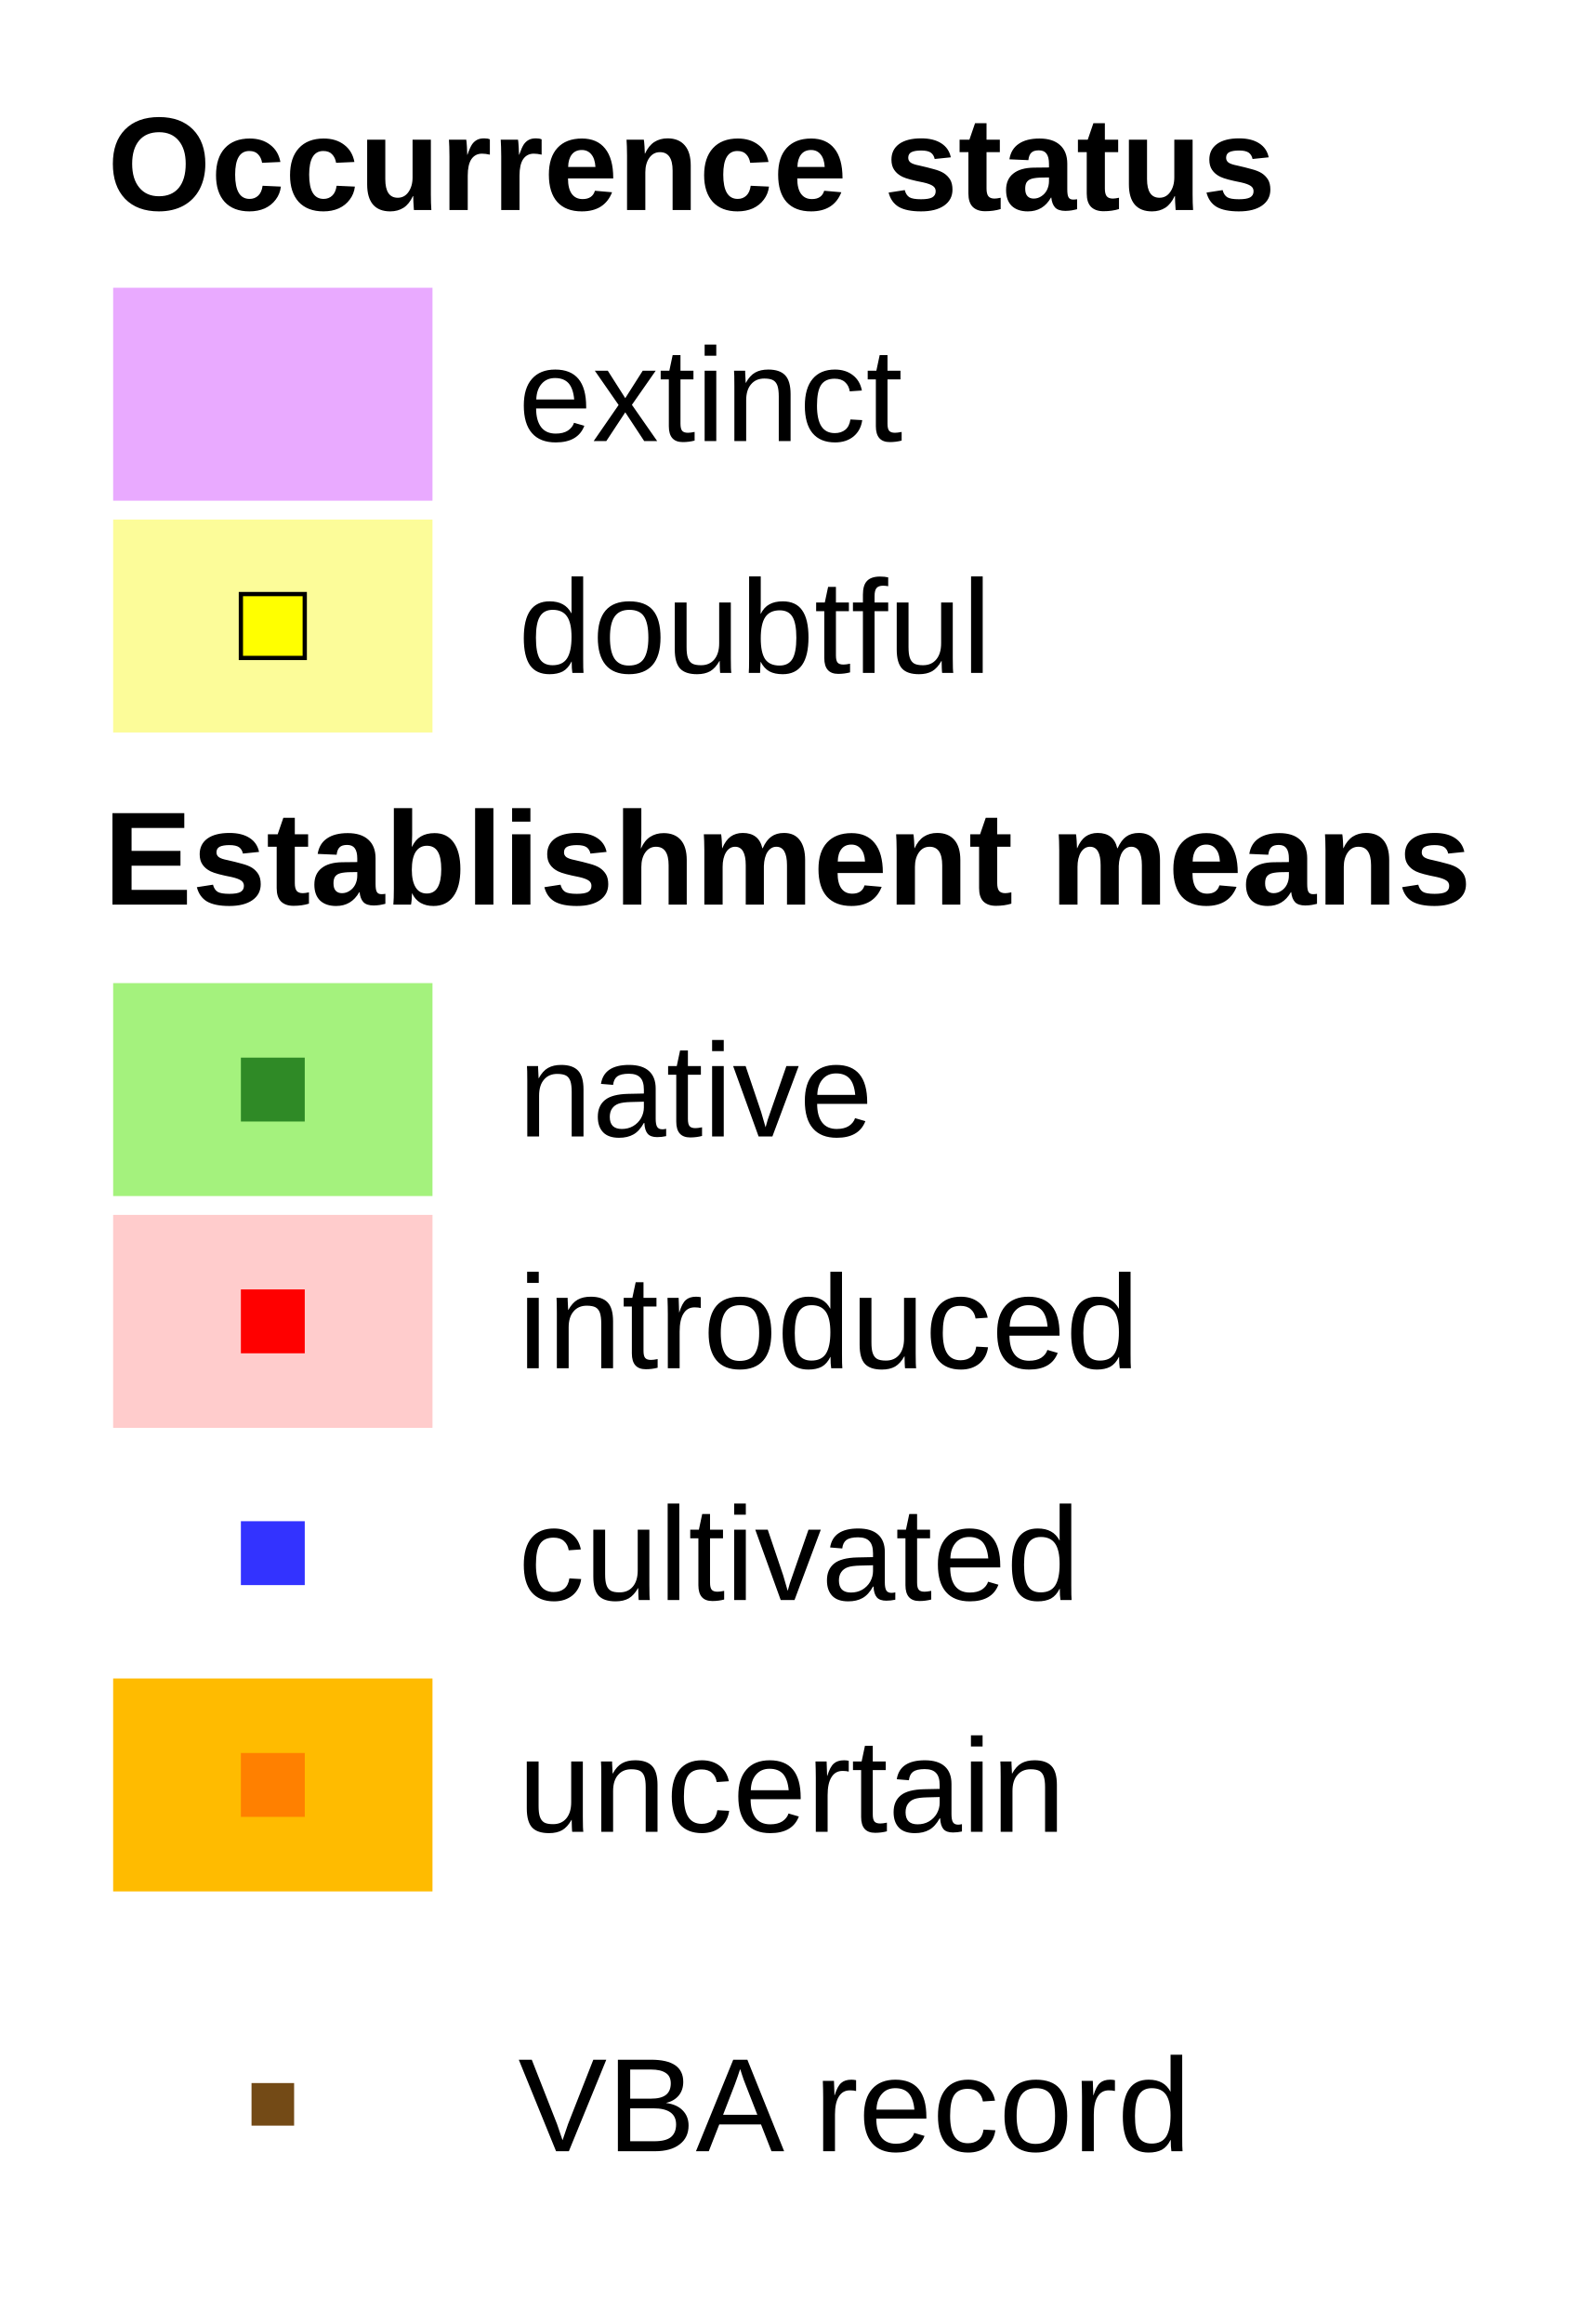
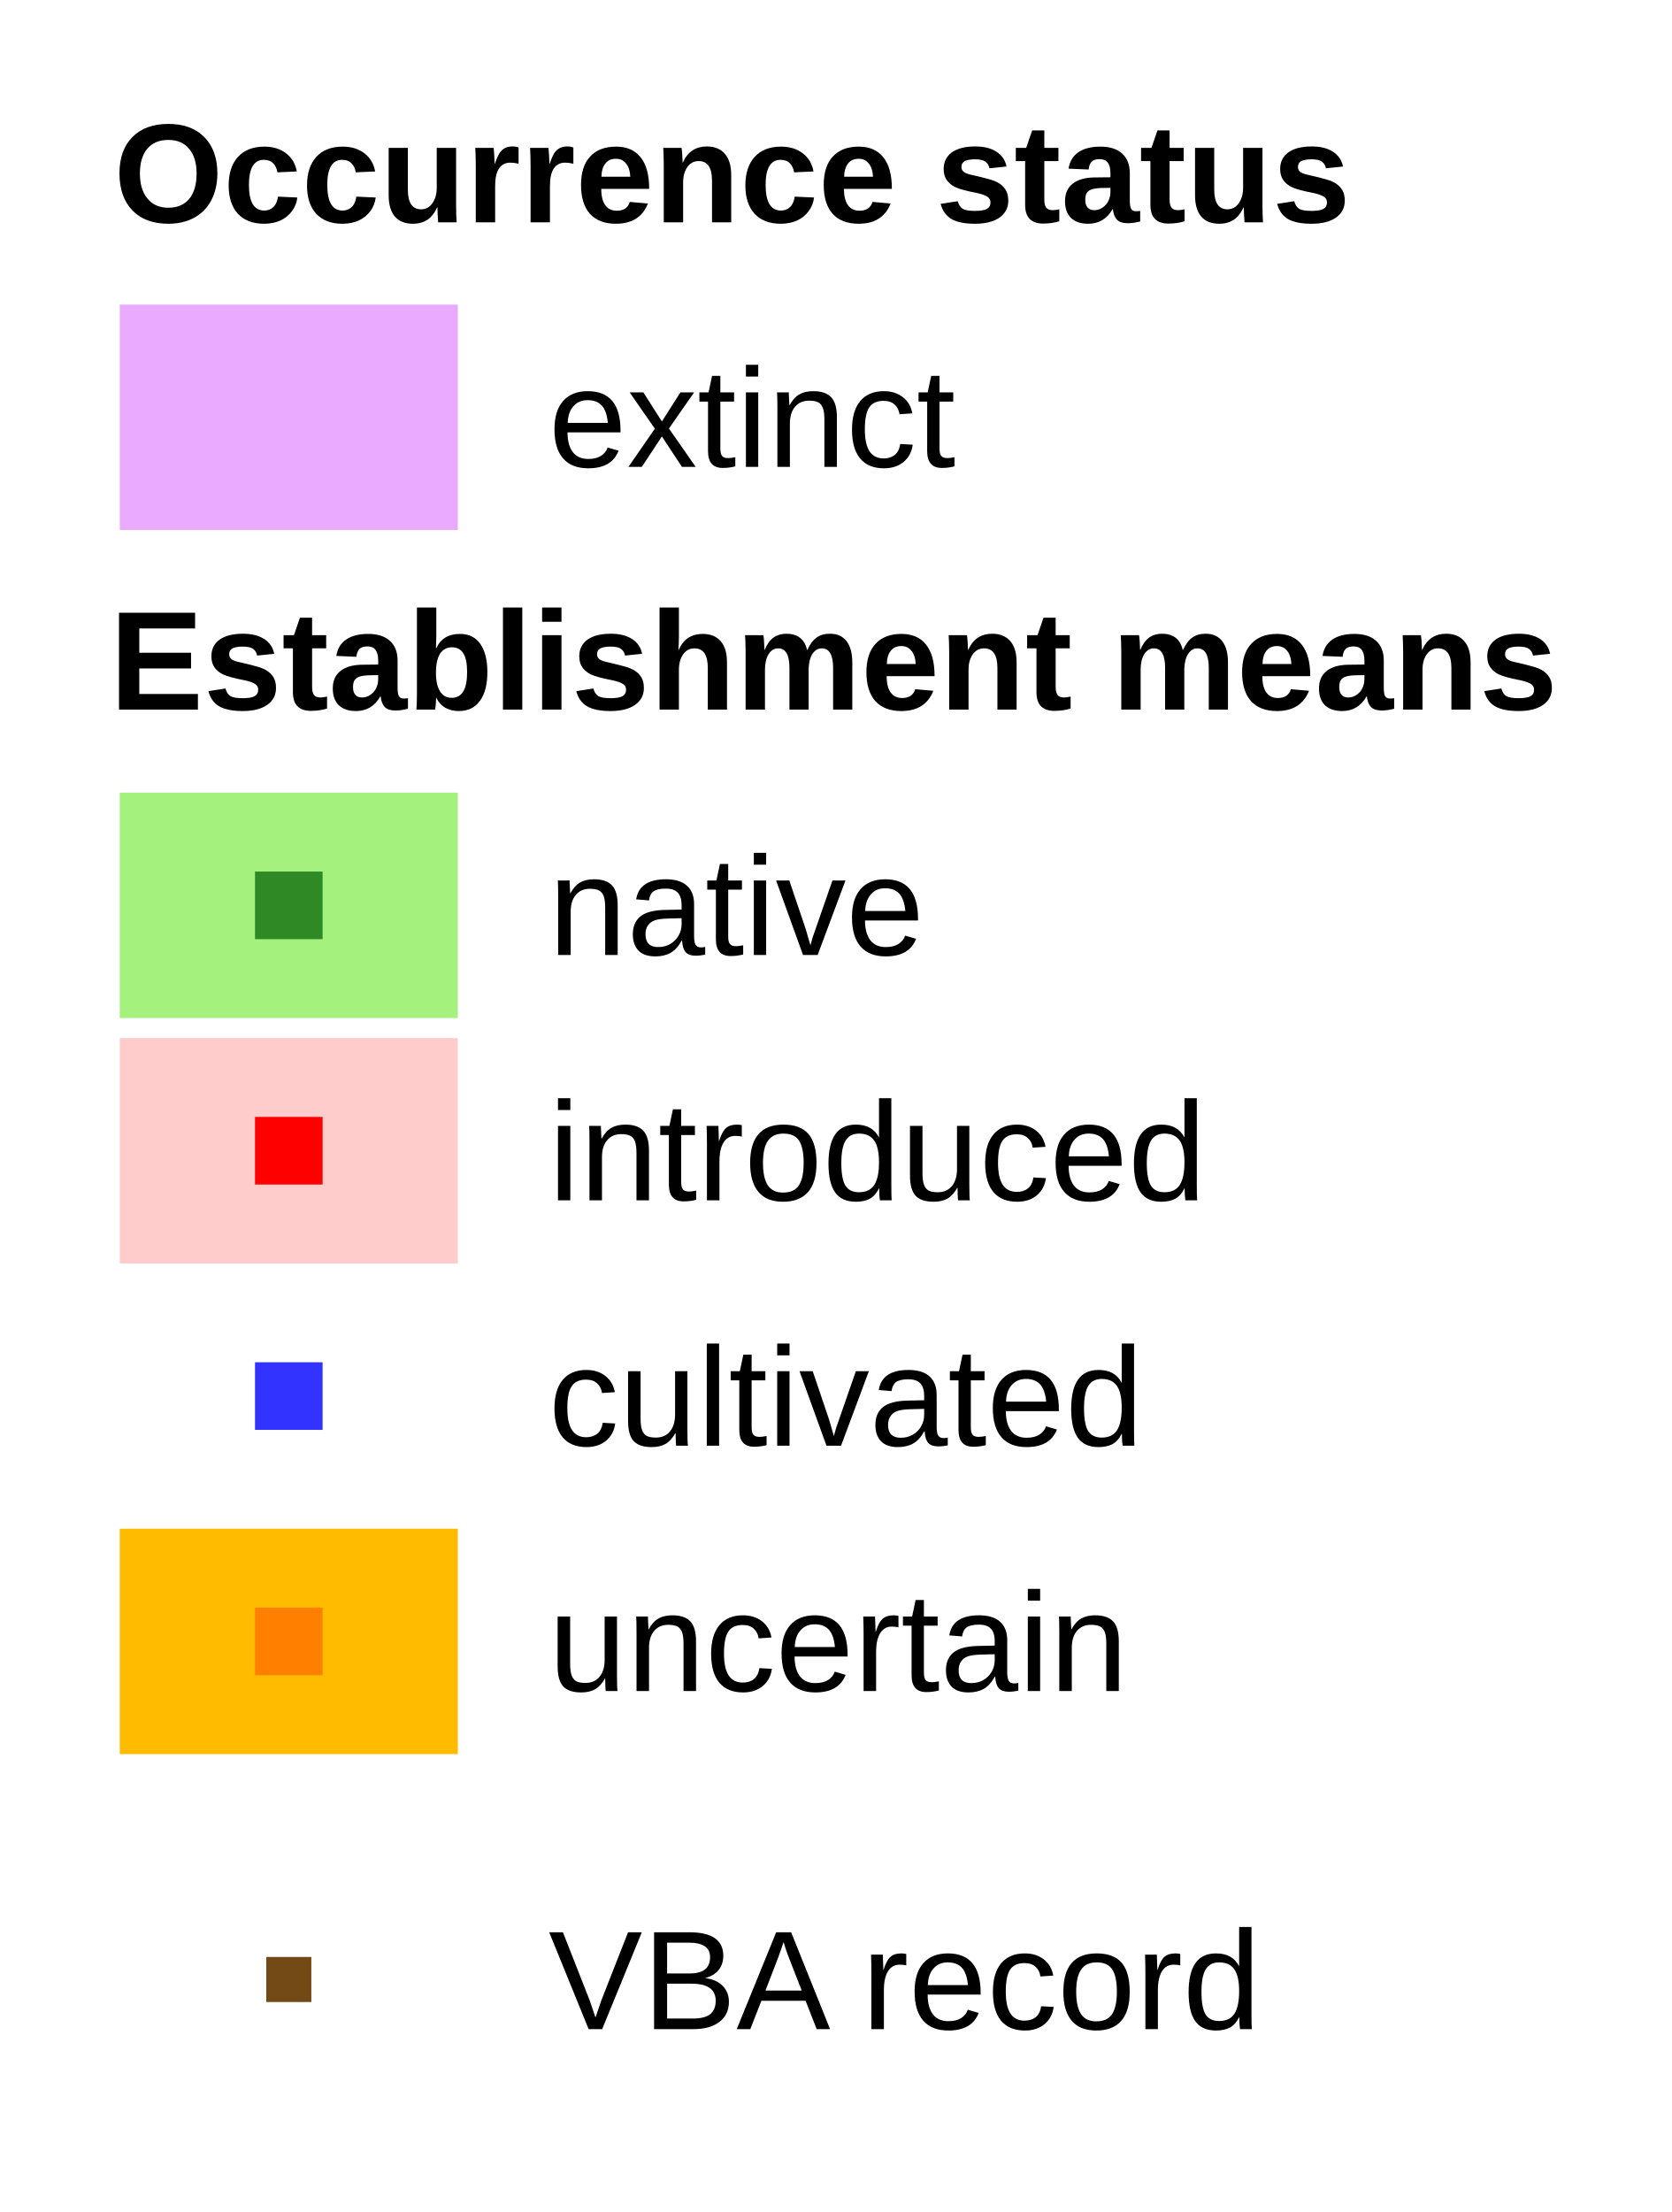
- <svg xmlns="http://www.w3.org/2000/svg" width="41.862mm" height="61.603mm" viewBox="0 0 148.329 218.277" id="svg2" version="1.1">
+ <svg xmlns="http://www.w3.org/2000/svg" width="41.862mm" height="55.394mm" viewBox="0 0 148.329 196.277" id="svg2" version="1.1">
  <defs id="defs4" />
  <g id="layer1" transform="translate(6.181086,6.713503)">
    <g transform="translate(0.1919696,44.12317)" id="g4212-5">
      <g transform="translate(-0.3401432,25.35714)" id="g4245-9">
        <g transform="translate(-0.1955702,45)" id="g4278-3">
          <g id="g4338-6" transform="translate(7.047554,20)">
            <g id="g4371">
              <g id="g4416" transform="translate(-6,-10)">
                <g id="g4552">
                  <text xml:space="preserve" style="font-style:normal;font-weight:normal;font-size:40px;line-height:125%;font-family:sans-serif;letter-spacing:0px;word-spacing:0px;fill:#000000;fill-opacity:1;stroke:none;stroke-width:1px;stroke-linecap:butt;stroke-linejoin:miter;stroke-opacity:1" x="9.906" y="23.017" id="text3336" transform="translate(-6.70381,-134.4803)">
                    <tspan id="tspan3338" x="9.906" y="23.017" style="font-style:normal;font-variant:normal;font-weight:bold;font-stretch:normal;font-size:12.5px;line-height:125%;font-family:Arial;-inkscape-font-specification:'Arial, Bold';text-align:start;writing-mode:lr-tb;text-anchor:start">Occurrence status</tspan>
                  </text>
-                   <text xml:space="preserve" style="font-style:normal;font-weight:normal;font-size:40px;line-height:125%;font-family:sans-serif;letter-spacing:0px;word-spacing:0px;fill:#000000;fill-opacity:1;stroke:none;stroke-width:1px;stroke-linecap:butt;stroke-linejoin:miter;stroke-opacity:1" x="9.539" y="88.254" id="text3336-7" transform="translate(-6.70381,-134.4803)">
-                     <tspan id="tspan3338-3" x="9.539" y="88.254" style="font-style:normal;font-variant:normal;font-weight:bold;font-stretch:normal;font-size:12.5px;line-height:125%;font-family:Arial;-inkscape-font-specification:'Arial, Bold';text-align:start;writing-mode:lr-tb;text-anchor:start">Establishment means</tspan>
+                   <text xml:space="preserve" style="font-style:normal;font-weight:normal;font-size:40px;line-height:125%;font-family:sans-serif;letter-spacing:0px;word-spacing:0px;fill:#000000;fill-opacity:1;stroke:none;stroke-width:1px;stroke-linecap:butt;stroke-linejoin:miter;stroke-opacity:1" x="2.836" y="-68.226" id="text3336-7">
+                     <tspan id="tspan3338-3" x="2.836" y="-68.226" style="font-style:normal;font-variant:normal;font-weight:bold;font-stretch:normal;font-size:12.5px;line-height:125%;font-family:Arial;-inkscape-font-specification:'Arial, Bold';text-align:start;writing-mode:lr-tb;text-anchor:start">Establishment means</tspan>
                  </text>
                  <g id="g4510">
                    <g transform="translate(-7.366653,-135.4684)" id="g4178">
                      <g id="g4505">
                        <rect style="fill:#e9aaff;fill-opacity:1" y="31.301" x="11.112" height="20" width="30" id="rect3358" />
                        <text id="text3336-2" y="45.702" x="49.16" style="font-style:normal;font-weight:normal;font-size:40px;line-height:125%;font-family:sans-serif;letter-spacing:0px;word-spacing:0px;fill:#000000;fill-opacity:1;stroke:none;stroke-width:1px;stroke-linecap:butt;stroke-linejoin:miter;stroke-opacity:1" xml:space="preserve">
                          <tspan style="font-style:normal;font-variant:normal;font-weight:normal;font-stretch:normal;font-size:12.5px;line-height:125%;font-family:Arial;-inkscape-font-specification:Arial;text-align:start;writing-mode:lr-tb;text-anchor:start" y="45.702" x="49.16" id="tspan3338-6">extinct</tspan>
                        </text>
                      </g>
                    </g>
                  </g>
                  <g id="g4517">
-                     <g transform="translate(-7.047554,-138.8506)" id="g4212">
-                       <g id="g4193">
-                         <rect style="fill:#fcfc99;fill-opacity:1" y="56.453" x="10.793" height="20" width="30" id="rect3358-5" />
-                         <text id="text3336-2-2" y="70.854" x="48.841" style="font-style:normal;font-weight:normal;font-size:40px;line-height:125%;font-family:sans-serif;letter-spacing:0px;word-spacing:0px;fill:#000000;fill-opacity:1;stroke:none;stroke-width:1px;stroke-linecap:butt;stroke-linejoin:miter;stroke-opacity:1" xml:space="preserve">
-                           <tspan style="font-style:normal;font-variant:normal;font-weight:normal;font-stretch:normal;font-size:12.5px;line-height:125%;font-family:Arial;-inkscape-font-specification:Arial;text-align:start;writing-mode:lr-tb;text-anchor:start" y="70.854" x="48.841" id="tspan3338-6-5">doubtful</tspan>
-                         </text>
-                         <rect y="63.453" x="22.793" height="6" width="6" id="rect4210" style="fill:#ffff00;fill-opacity:1;stroke:#000000;stroke-width:0.4;stroke-miterlimit:4;stroke-dasharray:none;stroke-opacity:1" />
-                       </g>
-                     </g>
+                     <g transform="translate(-7.047554,-138.8506)" id="g4212" />
                  </g>
-                   <g id="g4524">
+                   <g id="g4524" transform="translate(0,-22)">
                    <g transform="translate(-7.047554,-95.31035)" id="g4245">
                      <rect style="fill:#a4f27d;fill-opacity:1" y="56.453" x="10.793" height="20" width="30" id="rect3358-5-2" />
                      <text id="text3336-2-2-1" y="70.854" x="48.841" style="font-style:normal;font-weight:normal;font-size:40px;line-height:125%;font-family:sans-serif;letter-spacing:0px;word-spacing:0px;fill:#000000;fill-opacity:1;stroke:none;stroke-width:1px;stroke-linecap:butt;stroke-linejoin:miter;stroke-opacity:1" xml:space="preserve">
                        <tspan style="font-style:normal;font-variant:normal;font-weight:normal;font-stretch:normal;font-size:12.5px;line-height:125%;font-family:Arial;-inkscape-font-specification:Arial;text-align:start;writing-mode:lr-tb;text-anchor:start" y="70.854" x="48.841" id="tspan3338-6-5-9">native</tspan>
                      </text>
                      <rect y="63.453" x="22.793" height="6" width="6" id="rect4210-2" style="fill:#2f8a26;fill-opacity:1;stroke:none;stroke-width:0.5;stroke-miterlimit:4;stroke-dasharray:none;stroke-opacity:1" />
                    </g>
                  </g>
-                   <g id="g4531">
+                   <g id="g4531" transform="translate(0,-22)">
                    <g transform="translate(-7.047554,-73.54021)" id="g4278">
                      <rect id="rect3358-5-2-4" width="30" height="20" x="10.793" y="56.453" style="fill:#ffcccc;fill-opacity:1" />
                      <text xml:space="preserve" style="font-style:normal;font-weight:normal;font-size:40px;line-height:125%;font-family:sans-serif;letter-spacing:0px;word-spacing:0px;fill:#000000;fill-opacity:1;stroke:none;stroke-width:1px;stroke-linecap:butt;stroke-linejoin:miter;stroke-opacity:1" x="48.841" y="70.854" id="text3336-2-2-1-7">
                        <tspan id="tspan3338-6-5-9-9" x="48.841" y="70.854" style="font-style:normal;font-variant:normal;font-weight:normal;font-stretch:normal;font-size:12.5px;line-height:125%;font-family:Arial;-inkscape-font-specification:Arial;text-align:start;writing-mode:lr-tb;text-anchor:start">introduced</tspan>
                      </text>
                      <rect style="fill:#ff0000;fill-opacity:1;stroke:none;stroke-width:0.5;stroke-miterlimit:4;stroke-dasharray:none;stroke-opacity:1" id="rect4210-2-2" width="6" height="6" x="22.793" y="63.453" />
                    </g>
                  </g>
-                   <g id="g4538">
+                   <g id="g4538" transform="translate(0,-22)">
                    <g id="g4278-5" transform="translate(-7.047554,-51.7701)">
                      <rect id="rect3358-5-2-4-6" width="30" height="20" x="10.793" y="56.453" style="fill:none;fill-opacity:1" />
                      <text xml:space="preserve" style="font-style:normal;font-weight:normal;font-size:40px;line-height:125%;font-family:sans-serif;letter-spacing:0px;word-spacing:0px;fill:#000000;fill-opacity:1;stroke:none;stroke-width:1px;stroke-linecap:butt;stroke-linejoin:miter;stroke-opacity:1" x="48.841" y="70.854" id="text3336-2-2-1-7-6">
                        <tspan id="tspan3338-6-5-9-9-1" x="48.841" y="70.854" style="font-style:normal;font-variant:normal;font-weight:normal;font-stretch:normal;font-size:12.5px;line-height:125%;font-family:Arial;-inkscape-font-specification:Arial;text-align:start;writing-mode:lr-tb;text-anchor:start">cultivated</tspan>
                      </text>
                      <rect style="fill:#3333ff;fill-opacity:1;stroke:none;stroke-width:0.5;stroke-miterlimit:4;stroke-dasharray:none;stroke-opacity:1" id="rect4210-2-2-1" width="6" height="6" x="22.793" y="63.453" />
                    </g>
                  </g>
-                   <g id="g4545">
+                   <g id="g4545" transform="translate(0,-22)">
                    <g transform="translate(-7.047554,-30)" id="g4338">
                      <rect style="fill:#ffbb00;fill-opacity:1" y="56.453" x="10.793" height="20" width="30" id="rect3358-5-2-4-3" />
                      <text id="text3336-2-2-1-7-9" y="70.854" x="48.841" style="font-style:normal;font-weight:normal;font-size:40px;line-height:125%;font-family:sans-serif;letter-spacing:0px;word-spacing:0px;fill:#000000;fill-opacity:1;stroke:none;stroke-width:1px;stroke-linecap:butt;stroke-linejoin:miter;stroke-opacity:1" xml:space="preserve">
                        <tspan style="font-style:normal;font-variant:normal;font-weight:normal;font-stretch:normal;font-size:12.5px;line-height:125%;font-family:Arial;-inkscape-font-specification:Arial;text-align:start;writing-mode:lr-tb;text-anchor:start" y="70.854" x="48.841" id="tspan3338-6-5-9-9-8">uncertain</tspan>
                      </text>
                      <rect y="63.453" x="22.793" height="6" width="6" id="rect4210-2-2-8" style="fill:#ff8000;fill-opacity:1;stroke:none;stroke-width:0.5;stroke-miterlimit:4;stroke-dasharray:none;stroke-opacity:1" />
                    </g>
                  </g>
-                   <g id="g4377" transform="translate(-7.047554,0)">
+                   <g id="g4377" transform="translate(-7.047554,-22)">
                    <rect id="rect3358-5-2-4-3-3" width="30" height="20" x="10.793" y="56.453" style="fill:none;fill-opacity:1" />
                    <text xml:space="preserve" style="font-style:normal;font-weight:normal;font-size:40px;line-height:125%;font-family:sans-serif;letter-spacing:0px;word-spacing:0px;fill:#000000;fill-opacity:1;stroke:none;stroke-width:1px;stroke-linecap:butt;stroke-linejoin:miter;stroke-opacity:1" x="48.841" y="70.854" id="text3336-2-2-1-7-9-3">
                      <tspan id="tspan3338-6-5-9-9-8-3" x="48.841" y="70.854" style="font-style:normal;font-variant:normal;font-weight:normal;font-stretch:normal;font-size:12.5px;line-height:125%;font-family:Arial;-inkscape-font-specification:Arial;text-align:start;writing-mode:lr-tb;text-anchor:start">VBA record</tspan>
                    </text>
                    <rect style="fill:#734a16;fill-opacity:1;stroke:none;stroke-width:0.5;stroke-miterlimit:4;stroke-dasharray:none;stroke-opacity:1" id="rect4210-2-2-8-3" width="4" height="4" x="23.793" y="64.453" />
                  </g>
                </g>
              </g>
            </g>
          </g>
        </g>
      </g>
    </g>
  </g>
</svg>
